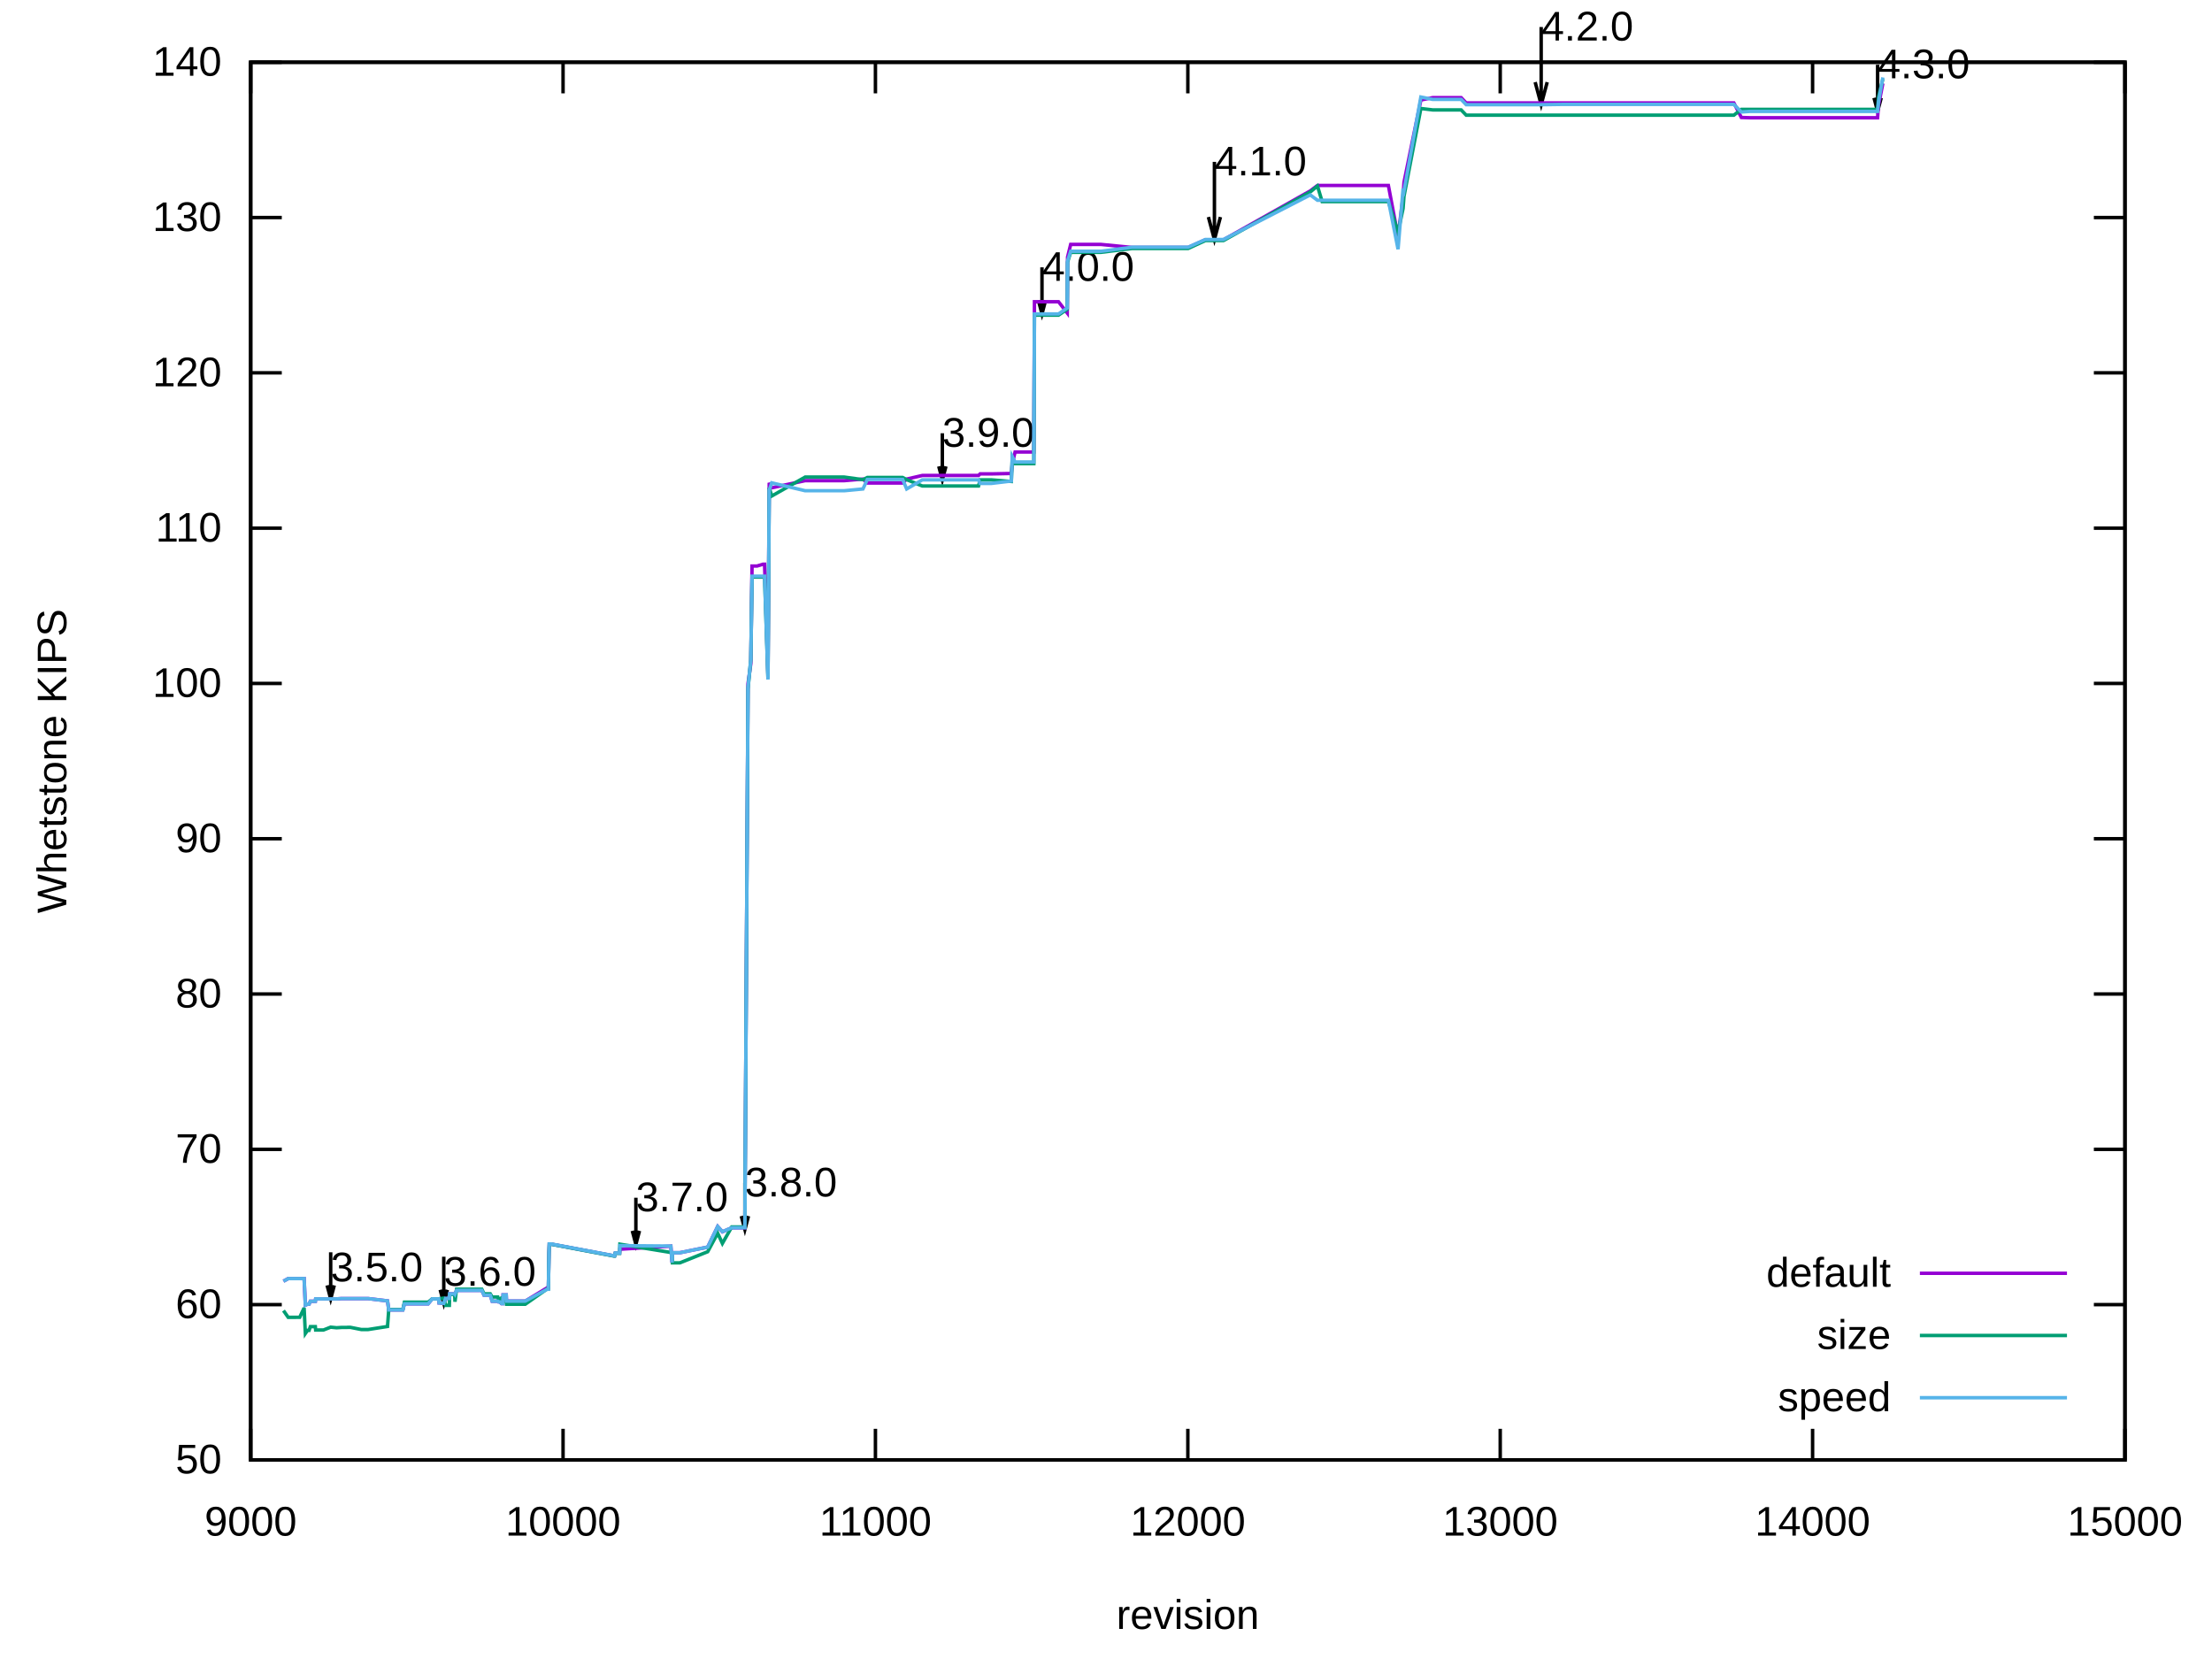
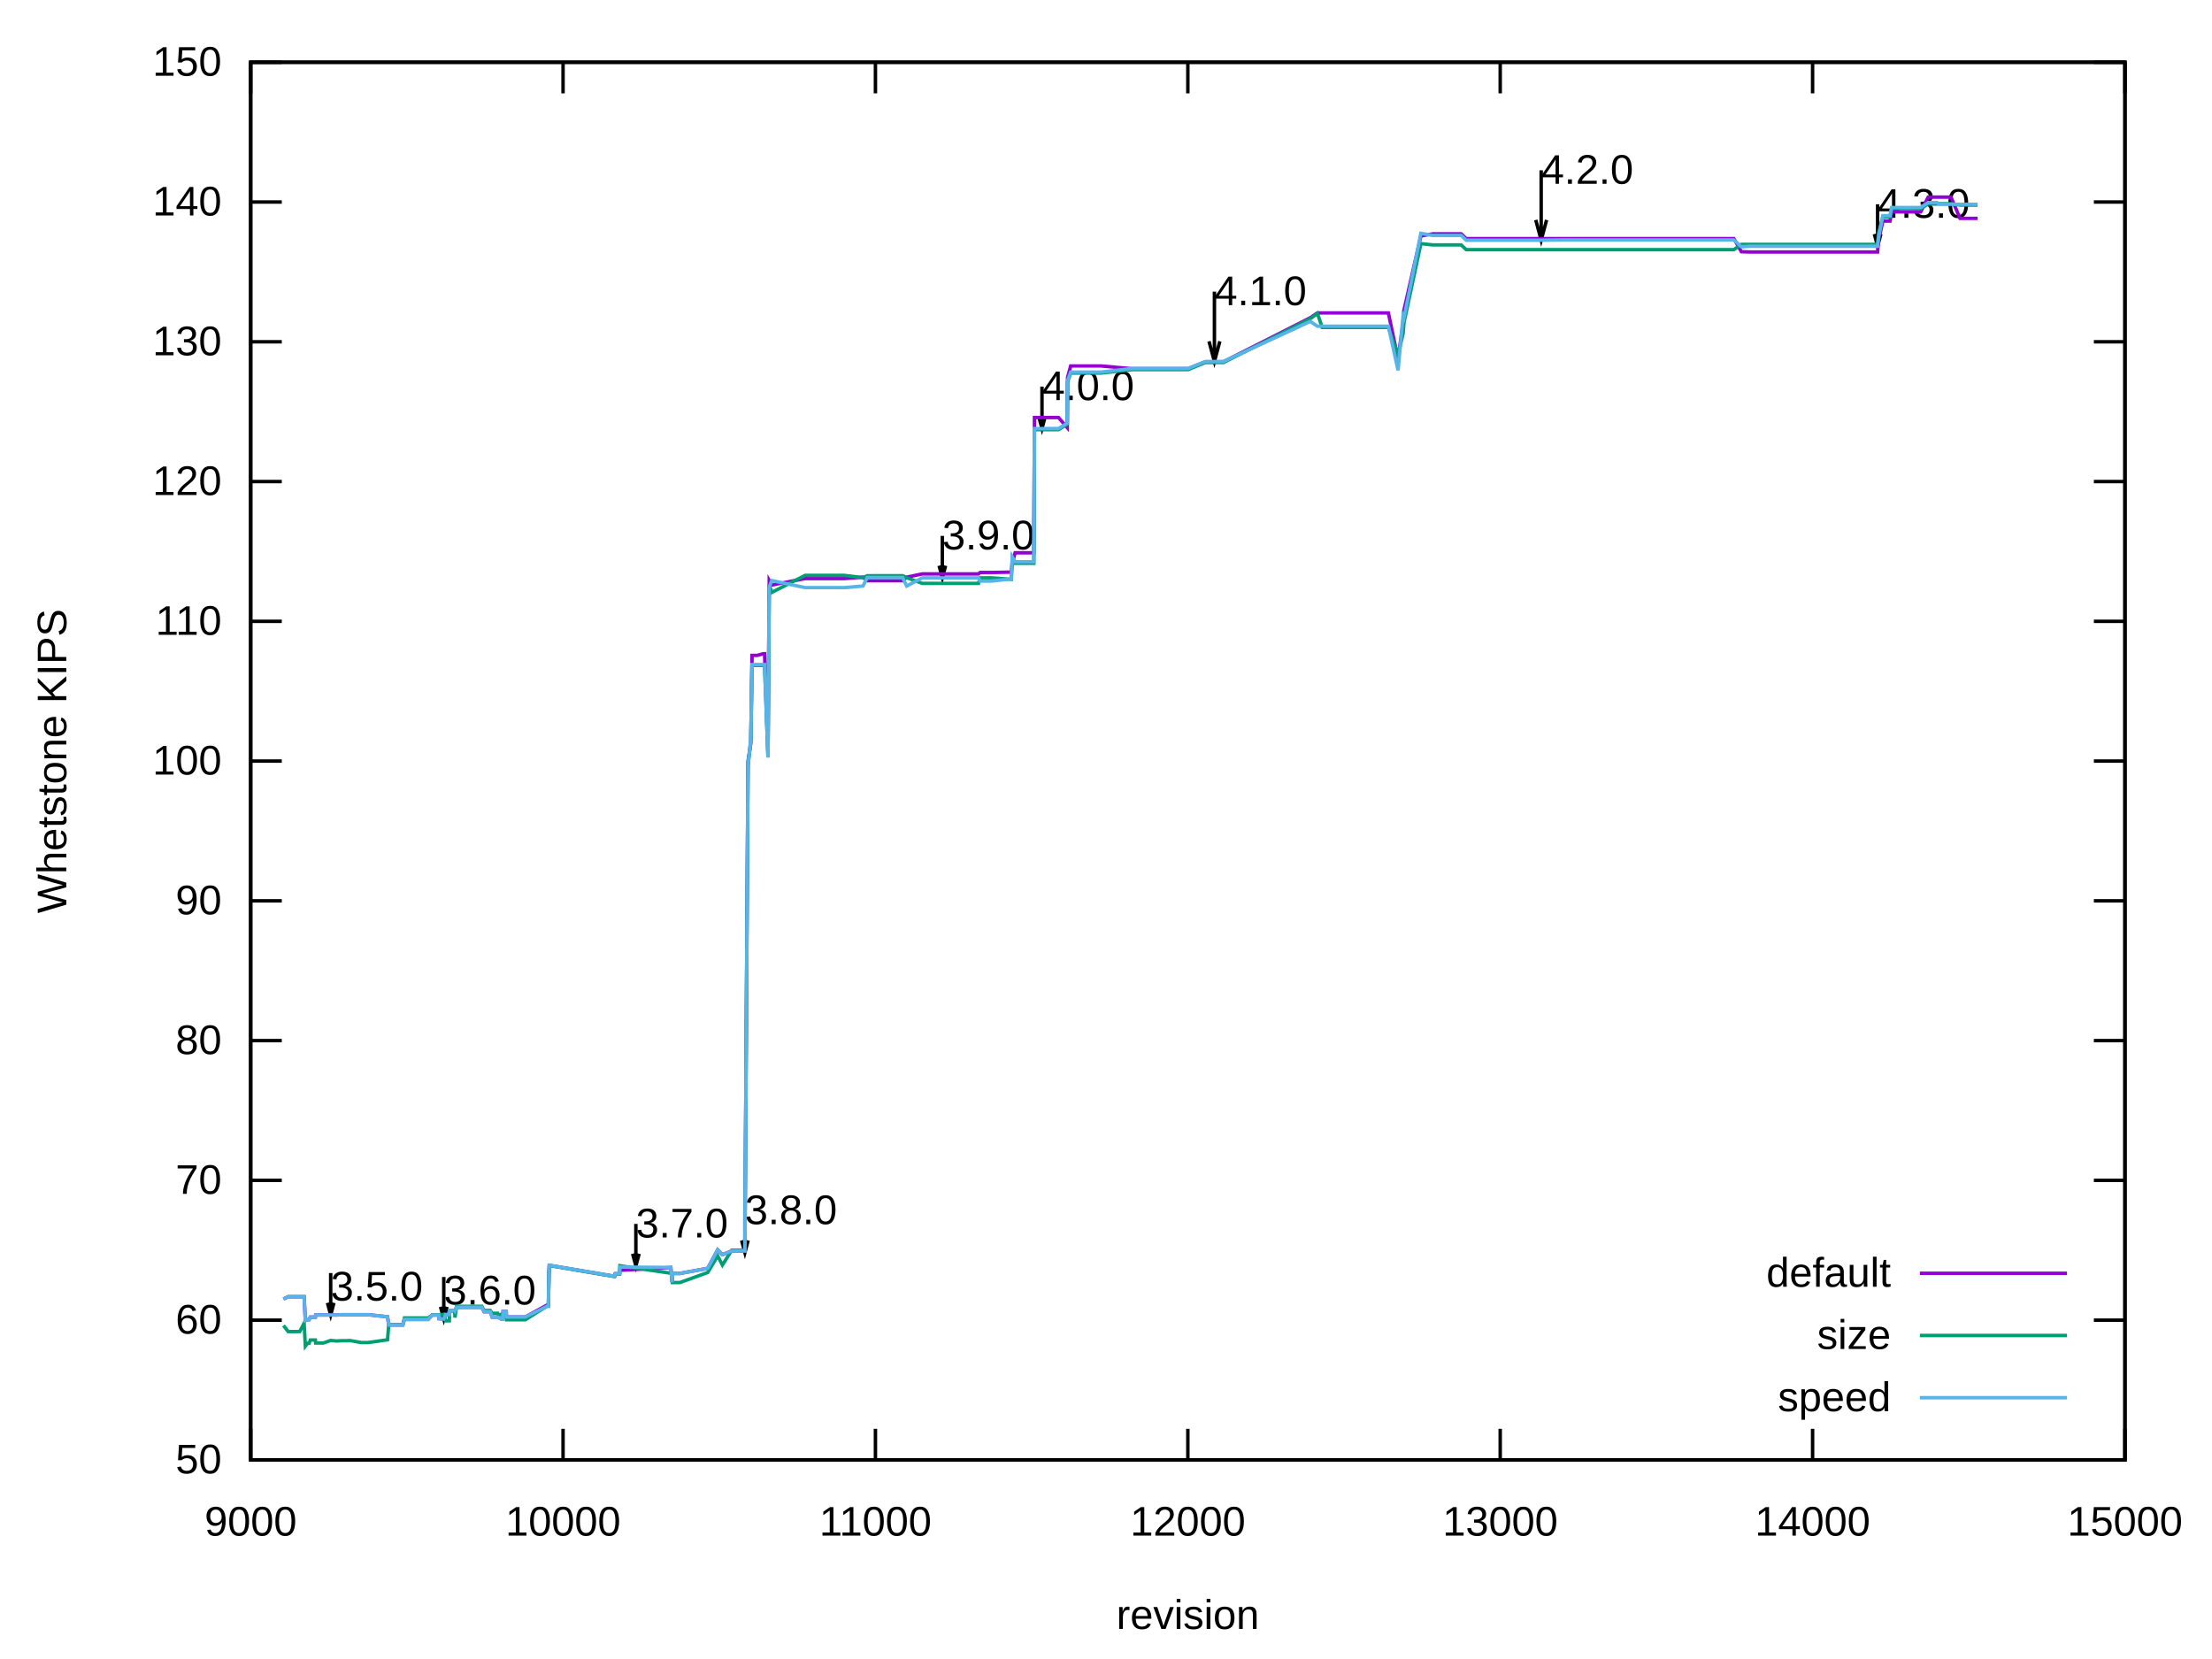
<svg xmlns="http://www.w3.org/2000/svg" xmlns:xlink="http://www.w3.org/1999/xlink" width="640" height="480" viewBox="0 0 640 480">
  <g id="gnuplot_canvas">
    <rect x="0" y="0" width="640" height="480" fill="none" />
    <defs>
      <circle id="gpDot" r="0.5" stroke-width="0.5" stroke="currentColor" />
      <path id="gpPt0" stroke-width="0.222" stroke="currentColor" d="M-1,0 h2 M0,-1 v2" />
      <path id="gpPt1" stroke-width="0.222" stroke="currentColor" d="M-1,-1 L1,1 M1,-1 L-1,1" />
      <path id="gpPt2" stroke-width="0.222" stroke="currentColor" d="M-1,0 L1,0 M0,-1 L0,1 M-1,-1 L1,1 M-1,1 L1,-1" />
      <rect id="gpPt3" stroke-width="0.222" stroke="currentColor" x="-1" y="-1" width="2" height="2" />
      <rect id="gpPt4" stroke-width="0.222" stroke="currentColor" fill="currentColor" x="-1" y="-1" width="2" height="2" />
      <circle id="gpPt5" stroke-width="0.222" stroke="currentColor" cx="0" cy="0" r="1" />
      <use xlink:href="#gpPt5" id="gpPt6" fill="currentColor" stroke="none" />
      <path id="gpPt7" stroke-width="0.222" stroke="currentColor" d="M0,-1.33 L-1.33,0.67 L1.33,0.67 z" />
      <use xlink:href="#gpPt7" id="gpPt8" fill="currentColor" stroke="none" />
      <use xlink:href="#gpPt7" id="gpPt9" stroke="currentColor" transform="rotate(180)" />
      <use xlink:href="#gpPt9" id="gpPt10" fill="currentColor" stroke="none" />
      <use xlink:href="#gpPt3" id="gpPt11" stroke="currentColor" transform="rotate(45)" />
      <use xlink:href="#gpPt11" id="gpPt12" fill="currentColor" stroke="none" />
      <path id="gpPt13" stroke-width="0.222" stroke="currentColor" d="M0,1.330 L1.265,0.411 L0.782,-1.067 L-0.782,-1.076 L-1.265,0.411 z" />
      <use xlink:href="#gpPt13" id="gpPt14" fill="currentColor" stroke="none" />
      <filter id="textbox" filterUnits="objectBoundingBox" x="0" y="0" height="1" width="1">
        <feFlood flood-color="white" flood-opacity="1" result="bgnd" />
        <feComposite in="SourceGraphic" in2="bgnd" operator="atop" />
      </filter>
      <filter id="greybox" filterUnits="objectBoundingBox" x="0" y="0" height="1" width="1">
        <feFlood flood-color="lightgrey" flood-opacity="1" result="grey" />
        <feComposite in="SourceGraphic" in2="grey" operator="atop" />
      </filter>
    </defs>
    <g fill="none" color="white" stroke="currentColor" stroke-width="1.00" stroke-linecap="butt" stroke-linejoin="miter">
</g>
    <g fill="none" color="black" stroke="currentColor" stroke-width="1.00" stroke-linecap="butt" stroke-linejoin="miter">
      <path stroke="black" d="M72.53,422.40 L81.53,422.40 M614.82,422.40 L605.82,422.40  " />
      <g transform="translate(64.14,426.30)" stroke="none" fill="black" font-family="Arial" font-size="12.00" text-anchor="end">
        <text>
          <tspan font-family="Arial"> 50</tspan>
        </text>
      </g>
    </g>
    <g fill="none" color="black" stroke="currentColor" stroke-width="1.00" stroke-linecap="butt" stroke-linejoin="miter">
-       <path stroke="black" d="M72.53,377.47 L81.53,377.47 M614.82,377.47 L605.82,377.47  " />
-       <g transform="translate(64.14,381.37)" stroke="none" fill="black" font-family="Arial" font-size="12.00" text-anchor="end">
+       <path stroke="black" d="M72.53,381.96 L81.53,381.96 M614.82,381.96 L605.82,381.96  " />
+       <g transform="translate(64.14,385.86)" stroke="none" fill="black" font-family="Arial" font-size="12.00" text-anchor="end">
        <text>
          <tspan font-family="Arial"> 60</tspan>
        </text>
      </g>
    </g>
    <g fill="none" color="black" stroke="currentColor" stroke-width="1.00" stroke-linecap="butt" stroke-linejoin="miter">
-       <path stroke="black" d="M72.53,332.54 L81.53,332.54 M614.82,332.54 L605.82,332.54  " />
-       <g transform="translate(64.14,336.44)" stroke="none" fill="black" font-family="Arial" font-size="12.00" text-anchor="end">
+       <path stroke="black" d="M72.53,341.52 L81.53,341.52 M614.82,341.52 L605.82,341.52  " />
+       <g transform="translate(64.14,345.42)" stroke="none" fill="black" font-family="Arial" font-size="12.00" text-anchor="end">
        <text>
          <tspan font-family="Arial"> 70</tspan>
        </text>
      </g>
    </g>
    <g fill="none" color="black" stroke="currentColor" stroke-width="1.00" stroke-linecap="butt" stroke-linejoin="miter">
-       <path stroke="black" d="M72.53,287.60 L81.53,287.60 M614.82,287.60 L605.82,287.60  " />
-       <g transform="translate(64.14,291.50)" stroke="none" fill="black" font-family="Arial" font-size="12.00" text-anchor="end">
+       <path stroke="black" d="M72.53,301.08 L81.53,301.08 M614.82,301.08 L605.82,301.08  " />
+       <g transform="translate(64.14,304.98)" stroke="none" fill="black" font-family="Arial" font-size="12.00" text-anchor="end">
        <text>
          <tspan font-family="Arial"> 80</tspan>
        </text>
      </g>
    </g>
    <g fill="none" color="black" stroke="currentColor" stroke-width="1.00" stroke-linecap="butt" stroke-linejoin="miter">
-       <path stroke="black" d="M72.53,242.67 L81.53,242.67 M614.82,242.67 L605.82,242.67  " />
-       <g transform="translate(64.14,246.57)" stroke="none" fill="black" font-family="Arial" font-size="12.00" text-anchor="end">
+       <path stroke="black" d="M72.53,260.64 L81.53,260.64 M614.82,260.64 L605.82,260.64  " />
+       <g transform="translate(64.14,264.54)" stroke="none" fill="black" font-family="Arial" font-size="12.00" text-anchor="end">
        <text>
          <tspan font-family="Arial"> 90</tspan>
        </text>
      </g>
    </g>
    <g fill="none" color="black" stroke="currentColor" stroke-width="1.00" stroke-linecap="butt" stroke-linejoin="miter">
-       <path stroke="black" d="M72.53,197.74 L81.53,197.74 M614.82,197.74 L605.82,197.74  " />
-       <g transform="translate(64.14,201.64)" stroke="none" fill="black" font-family="Arial" font-size="12.00" text-anchor="end">
+       <path stroke="black" d="M72.53,220.20 L81.53,220.20 M614.82,220.20 L605.82,220.20  " />
+       <g transform="translate(64.14,224.10)" stroke="none" fill="black" font-family="Arial" font-size="12.00" text-anchor="end">
        <text>
          <tspan font-family="Arial"> 100</tspan>
        </text>
      </g>
    </g>
    <g fill="none" color="black" stroke="currentColor" stroke-width="1.00" stroke-linecap="butt" stroke-linejoin="miter">
-       <path stroke="black" d="M72.53,152.81 L81.53,152.81 M614.82,152.81 L605.82,152.81  " />
-       <g transform="translate(64.14,156.71)" stroke="none" fill="black" font-family="Arial" font-size="12.00" text-anchor="end">
+       <path stroke="black" d="M72.53,179.77 L81.53,179.77 M614.82,179.77 L605.82,179.77  " />
+       <g transform="translate(64.14,183.67)" stroke="none" fill="black" font-family="Arial" font-size="12.00" text-anchor="end">
        <text>
          <tspan font-family="Arial"> 110</tspan>
        </text>
      </g>
    </g>
    <g fill="none" color="black" stroke="currentColor" stroke-width="1.00" stroke-linecap="butt" stroke-linejoin="miter">
-       <path stroke="black" d="M72.53,107.87 L81.53,107.87 M614.82,107.87 L605.82,107.87  " />
-       <g transform="translate(64.14,111.77)" stroke="none" fill="black" font-family="Arial" font-size="12.00" text-anchor="end">
+       <path stroke="black" d="M72.53,139.33 L81.53,139.33 M614.82,139.33 L605.82,139.33  " />
+       <g transform="translate(64.14,143.23)" stroke="none" fill="black" font-family="Arial" font-size="12.00" text-anchor="end">
        <text>
          <tspan font-family="Arial"> 120</tspan>
        </text>
      </g>
    </g>
    <g fill="none" color="black" stroke="currentColor" stroke-width="1.00" stroke-linecap="butt" stroke-linejoin="miter">
-       <path stroke="black" d="M72.53,62.94 L81.53,62.94 M614.82,62.94 L605.82,62.94  " />
-       <g transform="translate(64.14,66.84)" stroke="none" fill="black" font-family="Arial" font-size="12.00" text-anchor="end">
+       <path stroke="black" d="M72.53,98.89 L81.53,98.89 M614.82,98.89 L605.82,98.89  " />
+       <g transform="translate(64.14,102.79)" stroke="none" fill="black" font-family="Arial" font-size="12.00" text-anchor="end">
        <text>
          <tspan font-family="Arial"> 130</tspan>
+         </text>
+       </g>
+     </g>
+     <g fill="none" color="black" stroke="currentColor" stroke-width="1.00" stroke-linecap="butt" stroke-linejoin="miter">
+       <path stroke="black" d="M72.53,58.45 L81.53,58.45 M614.82,58.45 L605.82,58.45  " />
+       <g transform="translate(64.14,62.35)" stroke="none" fill="black" font-family="Arial" font-size="12.00" text-anchor="end">
+         <text>
+           <tspan font-family="Arial"> 140</tspan>
        </text>
      </g>
    </g>
    <g fill="none" color="black" stroke="currentColor" stroke-width="1.00" stroke-linecap="butt" stroke-linejoin="miter">
      <path stroke="black" d="M72.53,18.01 L81.53,18.01 M614.82,18.01 L605.82,18.01  " />
      <g transform="translate(64.14,21.91)" stroke="none" fill="black" font-family="Arial" font-size="12.00" text-anchor="end">
        <text>
-           <tspan font-family="Arial"> 140</tspan>
+           <tspan font-family="Arial"> 150</tspan>
        </text>
      </g>
    </g>
    <g fill="none" color="black" stroke="currentColor" stroke-width="1.00" stroke-linecap="butt" stroke-linejoin="miter">
      <path stroke="black" d="M72.53,422.40 L72.53,413.40 M72.53,18.01 L72.53,27.01  " />
      <g transform="translate(72.53,444.30)" stroke="none" fill="black" font-family="Arial" font-size="12.00" text-anchor="middle">
        <text>
          <tspan font-family="Arial"> 9000</tspan>
        </text>
      </g>
    </g>
    <g fill="none" color="black" stroke="currentColor" stroke-width="1.00" stroke-linecap="butt" stroke-linejoin="miter">
      <path stroke="black" d="M162.91,422.40 L162.91,413.40 M162.91,18.01 L162.91,27.01  " />
      <g transform="translate(162.91,444.30)" stroke="none" fill="black" font-family="Arial" font-size="12.00" text-anchor="middle">
        <text>
          <tspan font-family="Arial"> 10000</tspan>
        </text>
      </g>
    </g>
    <g fill="none" color="black" stroke="currentColor" stroke-width="1.00" stroke-linecap="butt" stroke-linejoin="miter">
      <path stroke="black" d="M253.29,422.40 L253.29,413.40 M253.29,18.01 L253.29,27.01  " />
      <g transform="translate(253.29,444.30)" stroke="none" fill="black" font-family="Arial" font-size="12.00" text-anchor="middle">
        <text>
          <tspan font-family="Arial"> 11000</tspan>
        </text>
      </g>
    </g>
    <g fill="none" color="black" stroke="currentColor" stroke-width="1.00" stroke-linecap="butt" stroke-linejoin="miter">
      <path stroke="black" d="M343.68,422.40 L343.68,413.40 M343.68,18.01 L343.68,27.01  " />
      <g transform="translate(343.68,444.30)" stroke="none" fill="black" font-family="Arial" font-size="12.00" text-anchor="middle">
        <text>
          <tspan font-family="Arial"> 12000</tspan>
        </text>
      </g>
    </g>
    <g fill="none" color="black" stroke="currentColor" stroke-width="1.00" stroke-linecap="butt" stroke-linejoin="miter">
      <path stroke="black" d="M434.06,422.40 L434.06,413.40 M434.06,18.01 L434.06,27.01  " />
      <g transform="translate(434.06,444.30)" stroke="none" fill="black" font-family="Arial" font-size="12.00" text-anchor="middle">
        <text>
          <tspan font-family="Arial"> 13000</tspan>
        </text>
      </g>
    </g>
    <g fill="none" color="black" stroke="currentColor" stroke-width="1.00" stroke-linecap="butt" stroke-linejoin="miter">
      <path stroke="black" d="M524.44,422.40 L524.44,413.40 M524.44,18.01 L524.44,27.01  " />
      <g transform="translate(524.44,444.30)" stroke="none" fill="black" font-family="Arial" font-size="12.00" text-anchor="middle">
        <text>
          <tspan font-family="Arial"> 14000</tspan>
        </text>
      </g>
    </g>
    <g fill="none" color="black" stroke="currentColor" stroke-width="1.00" stroke-linecap="butt" stroke-linejoin="miter">
      <path stroke="black" d="M614.82,422.40 L614.82,413.40 M614.82,18.01 L614.82,27.01  " />
      <g transform="translate(614.82,444.30)" stroke="none" fill="black" font-family="Arial" font-size="12.00" text-anchor="middle">
        <text>
          <tspan font-family="Arial"> 15000</tspan>
        </text>
      </g>
    </g>
    <g fill="none" color="black" stroke="currentColor" stroke-width="1.00" stroke-linecap="butt" stroke-linejoin="miter">
</g>
    <g fill="none" color="black" stroke="currentColor" stroke-width="1.00" stroke-linecap="butt" stroke-linejoin="miter">
      <path stroke="black" d="M72.53,18.01 L72.53,422.40 L614.82,422.40 L614.82,18.01 L72.53,18.01 Z  " />
-       <g transform="translate(95.67,370.73)" stroke="none" fill="black" font-family="Arial" font-size="12.00" text-anchor="start">
+       <g transform="translate(95.67,376.29)" stroke="none" fill="black" font-family="Arial" font-size="12.00" text-anchor="start">
        <text>
          <tspan font-family="Arial">3.5.0</tspan>
        </text>
      </g>
-       <g transform="translate(128.39,372.00)" stroke="none" fill="black" font-family="Arial" font-size="12.00" text-anchor="start">
+       <g transform="translate(128.39,377.43)" stroke="none" fill="black" font-family="Arial" font-size="12.00" text-anchor="start">
        <text>
          <tspan font-family="Arial">3.6.0</tspan>
        </text>
      </g>
-       <g transform="translate(183.97,350.45)" stroke="none" fill="black" font-family="Arial" font-size="12.00" text-anchor="start">
+       <g transform="translate(183.97,358.03)" stroke="none" fill="black" font-family="Arial" font-size="12.00" text-anchor="start">
        <text>
          <tspan font-family="Arial">3.7.0</tspan>
        </text>
      </g>
-       <g transform="translate(215.51,346.17)" stroke="none" fill="black" font-family="Arial" font-size="12.00" text-anchor="start">
+       <g transform="translate(215.51,354.18)" stroke="none" fill="black" font-family="Arial" font-size="12.00" text-anchor="start">
        <text>
          <tspan font-family="Arial">3.8.0</tspan>
        </text>
      </g>
-       <g transform="translate(272.64,129.26)" stroke="none" fill="black" font-family="Arial" font-size="12.00" text-anchor="start">
+       <g transform="translate(272.64,158.96)" stroke="none" fill="black" font-family="Arial" font-size="12.00" text-anchor="start">
        <text>
          <tspan font-family="Arial">3.9.0</tspan>
        </text>
      </g>
-       <g transform="translate(301.47,81.25)" stroke="none" fill="black" font-family="Arial" font-size="12.00" text-anchor="start">
+       <g transform="translate(301.47,115.76)" stroke="none" fill="black" font-family="Arial" font-size="12.00" text-anchor="start">
        <text>
          <tspan font-family="Arial">4.0.0</tspan>
        </text>
      </g>
-       <g transform="translate(351.36,50.74)" stroke="none" fill="black" font-family="Arial" font-size="12.00" text-anchor="start">
+       <g transform="translate(351.36,88.29)" stroke="none" fill="black" font-family="Arial" font-size="12.00" text-anchor="start">
        <text>
          <tspan font-family="Arial">4.1.0</tspan>
        </text>
      </g>
-       <g transform="translate(445.90,11.72)" stroke="none" fill="black" font-family="Arial" font-size="12.00" text-anchor="start">
+       <g transform="translate(445.90,53.18)" stroke="none" fill="black" font-family="Arial" font-size="12.00" text-anchor="start">
        <text>
          <tspan font-family="Arial">4.2.0</tspan>
        </text>
      </g>
-       <g transform="translate(543.24,22.65)" stroke="none" fill="black" font-family="Arial" font-size="12.00" text-anchor="start">
+       <g transform="translate(543.24,63.01)" stroke="none" fill="black" font-family="Arial" font-size="12.00" text-anchor="start">
        <text>
          <tspan font-family="Arial">4.3.0</tspan>
        </text>
      </g>
-       <path stroke="black" d="M94.64,371.90 L95.68,375.80 L96.72,371.90 M95.68,362.32 L95.68,375.80 M127.36,373.18 L128.40,377.08 L129.44,373.18   M128.40,363.60 L128.40,377.08 M182.94,356.12 L183.98,360.02 L185.02,356.12 M183.98,346.54 L183.98,360.02 M214.48,351.84   L215.52,355.74 L216.56,351.84 M215.52,342.26 L215.52,355.74 M271.61,134.93 L272.65,138.83 L273.69,134.93 M272.65,125.35   L272.65,138.83 M300.44,86.92 L301.48,90.82 L302.52,86.92 M301.48,77.34 L301.48,90.82 M349.63,62.79 L351.37,69.29   L353.11,62.79 M351.37,46.83 L351.37,69.29 M444.17,23.77 L445.91,30.28 L447.65,23.77 M445.91,7.81 L445.91,30.28   M542.21,28.32 L543.25,32.22 L544.29,28.32 M543.25,18.74 L543.25,32.22  " />
+       <path stroke="black" d="M94.74,376.95 L95.68,380.46 L96.62,376.95 M95.68,368.33 L95.68,380.46 M127.46,378.10 L128.40,381.61 L129.34,378.10   M128.40,369.48 L128.40,381.61 M183.04,362.75 L183.98,366.26 L184.92,362.75 M183.98,354.12 L183.98,366.26 M214.58,358.89   L215.52,362.40 L216.46,358.89 M215.52,350.27 L215.52,362.40 M271.71,163.67 L272.65,167.18 L273.59,163.67 M272.65,155.05   L272.65,167.18 M300.54,120.47 L301.48,123.98 L302.42,120.47 M301.48,111.85 L301.48,123.98 M349.80,98.75 L351.37,104.60   L352.94,98.75 M351.37,84.38 L351.37,104.60 M444.34,63.64 L445.91,69.49 L447.48,63.64 M445.91,49.27 L445.91,69.49   M542.31,67.72 L543.25,71.23 L544.19,67.72 M543.25,59.10 L543.25,71.23  " />
    </g>
    <g fill="none" color="black" stroke="currentColor" stroke-width="1.00" stroke-linecap="butt" stroke-linejoin="miter">
      <g transform="translate(19.18,220.21) rotate(270)" stroke="none" fill="black" font-family="Arial" font-size="12.00" text-anchor="middle">
        <text>
          <tspan font-family="Arial">Whetstone KIPS</tspan>
        </text>
      </g>
    </g>
    <g fill="none" color="black" stroke="currentColor" stroke-width="1.00" stroke-linecap="butt" stroke-linejoin="miter">
      <g transform="translate(343.67,471.30)" stroke="none" fill="black" font-family="Arial" font-size="12.00" text-anchor="middle">
        <text>
          <tspan font-family="Arial">revision</tspan>
        </text>
      </g>
    </g>
    <g fill="none" color="black" stroke="currentColor" stroke-width="1.00" stroke-linecap="butt" stroke-linejoin="miter">
</g>
    <g id="gnuplot_plot_1">
      <g fill="none" color="black" stroke="currentColor" stroke-width="1.00" stroke-linecap="butt" stroke-linejoin="miter">
        <g transform="translate(547.09,372.30)" stroke="none" fill="black" font-family="Arial" font-size="12.00" text-anchor="end">
          <text>
            <tspan font-family="Arial">default</tspan>
          </text>
        </g>
      </g>
      <g fill="none" color="black" stroke="currentColor" stroke-width="1.00" stroke-linecap="butt" stroke-linejoin="miter">
-         <path stroke="rgb(148,   0, 211)" d="M555.48,368.40 L598.04,368.40 M82.02,370.69 L83.38,369.93 L83.74,369.93 L84.01,369.93 L85.00,369.93 L86.72,369.93   L87.99,369.93 L88.35,377.62 L88.98,377.32 L89.43,377.32 L89.79,376.50 L89.97,376.50 L91.24,376.50 L91.33,375.81   L92.23,375.81 L93.59,375.81 L95.67,375.81 L97.38,375.81 L98.83,375.72 L100.28,375.72 L100.64,375.72 L101.36,375.72   L104.53,375.72 L106.51,375.72 L112.12,376.39 L112.48,379.00 L112.75,379.00 L113.38,379.00 L114.20,379.00 L115.73,379.00   L116.55,379.00 L117.00,377.23 L117.09,377.23 L117.54,377.23 L119.62,377.23 L121.34,377.23 L122.24,377.23 L123.87,377.23   L125.04,375.81 L125.76,375.81 L126.40,375.81 L126.85,375.81 L126.94,375.81 L127.03,376.97 L127.12,376.97 L128.39,377.10   L128.93,375.67 L129.65,375.67 L129.92,375.67 L130.01,375.67 L130.10,374.35 L130.19,374.35 L130.37,374.35 L130.83,374.35   L130.92,374.35 L131.19,374.35 L131.37,374.35 L131.55,374.35 L131.64,374.48 L132.09,373.34 L132.36,373.34 L132.54,373.34   L132.63,373.34 L132.72,373.34 L133.90,373.34 L136.43,373.34 L138.51,373.34 L139.41,373.34 L140.05,374.73 L140.41,374.73   L141.31,374.73 L141.58,374.73 L141.67,374.73 L141.76,374.73 L141.85,374.73 L142.40,376.48 L143.39,376.48 L143.93,376.48   L144.02,376.48 L144.20,376.66 L144.56,376.66 L145.11,377.17 L145.47,377.17 L145.56,374.66 L146.19,374.66 L146.46,374.66   L146.55,376.45 L146.64,376.45 L147.55,376.45 L147.73,376.45 L148.09,376.45 L151.98,376.45 L158.30,372.60 L158.66,372.60   L158.84,362.38 L158.93,359.94 L159.39,359.94 L177.64,363.35 L177.82,363.35 L178.01,362.55 L178.64,362.55 L179.27,362.55   L179.36,361.44 L194.09,360.54 L194.45,365.32 L194.55,362.45 L195.99,362.45 L196.08,362.45 L196.71,362.45 L204.76,360.82   L207.65,354.86 L209.01,356.39 L211.72,355.24 L213.34,355.24 L215.51,355.24 L216.42,197.78 L217.23,192.05 L217.59,163.77   L219.04,163.77 L220.76,163.24 L221.21,163.24 L222.20,195.30 L222.56,139.70 L223.29,141.13 L232.96,139.07 L233.59,139.07   L233.95,139.07 L234.04,139.07 L234.13,139.07 L234.31,139.07 L235.22,139.07 L244.26,139.07 L249.68,138.61 L250.94,139.75   L261.16,139.75 L262.33,138.61 L266.85,137.57 L272.64,137.57 L276.79,137.57 L283.12,137.57 L283.57,137.11 L286.82,137.11   L292.61,136.99 L292.88,134.25 L293.69,130.78 L299.12,130.78 L299.30,87.30 L301.47,87.30 L306.26,87.30 L308.79,90.56   L308.88,74.39 L309.78,70.72 L310.23,70.72 L310.32,70.72 L310.87,70.72 L310.96,70.72 L318.55,70.72 L327.59,71.60   L343.77,71.60 L348.74,69.38 L351.36,69.38 L352.53,69.38 L352.71,69.38 L352.89,69.38 L353.26,69.38 L353.53,69.38   L353.98,69.38 L379.10,55.23 L381.18,53.66 L382.54,53.66 L384.35,53.66 L385.61,53.66 L387.78,53.66 L388.41,53.66   L389.59,53.66 L401.70,53.66 L404.50,68.49 L405.95,56.78 L406.22,52.72 L411.10,28.93 L414.53,28.25 L415.53,28.25   L418.42,28.25 L421.58,28.25 L422.76,28.25 L424.21,29.78 L425.02,29.78 L431.25,29.78 L445.90,29.78 L452.13,29.78   L461.17,29.78 L478.80,29.78 L496.33,29.78 L497.23,29.78 L498.14,29.78 L501.66,29.78 L503.83,33.99 L506.36,34.07   L515.40,34.07 L524.44,34.07 L541.07,34.07 L543.24,34.07 L543.51,30.46 L544.77,24.13  " />
+         <path stroke="rgb(148,   0, 211)" d="M555.48,368.40 L598.04,368.40 M82.02,375.86 L83.38,375.18 L83.74,375.18 L84.01,375.18 L85.00,375.18 L86.72,375.18   L87.99,375.18 L88.35,382.10 L88.98,381.82 L89.43,381.82 L89.79,381.09 L89.97,381.09 L91.24,381.09 L91.33,380.47   L92.23,380.47 L93.59,380.47 L95.67,380.47 L97.38,380.47 L98.83,380.38 L100.28,380.38 L100.64,380.38 L101.36,380.38   L104.53,380.38 L106.51,380.38 L112.12,380.99 L112.48,383.34 L112.75,383.34 L113.38,383.34 L114.20,383.34 L115.73,383.34   L116.55,383.34 L117.00,381.75 L117.09,381.75 L117.54,381.75 L119.62,381.75 L121.34,381.75 L122.24,381.75 L123.87,381.75   L125.04,380.47 L125.76,380.47 L126.40,380.47 L126.85,380.47 L126.94,380.47 L127.03,381.52 L127.12,381.52 L128.39,381.63   L128.93,380.34 L129.65,380.34 L129.92,380.34 L130.01,380.34 L130.10,379.15 L130.19,379.15 L130.37,379.15 L130.83,379.15   L130.92,379.15 L131.19,379.15 L131.37,379.15 L131.55,379.15 L131.64,379.28 L132.09,378.24 L132.36,378.24 L132.54,378.24   L132.63,378.24 L132.72,378.24 L133.90,378.24 L136.43,378.24 L138.51,378.24 L139.41,378.24 L140.05,379.50 L140.41,379.50   L141.31,379.50 L141.58,379.50 L141.67,379.50 L141.76,379.50 L141.85,379.50 L142.40,381.08 L143.39,381.08 L143.93,381.08   L144.02,381.08 L144.20,381.24 L144.56,381.24 L145.11,381.69 L145.47,381.69 L145.56,379.44 L146.19,379.44 L146.46,379.44   L146.55,381.05 L146.64,381.05 L147.55,381.05 L147.73,381.05 L148.09,381.05 L151.98,381.05 L158.30,377.58 L158.66,377.58   L158.84,368.38 L158.93,366.19 L159.39,366.19 L177.64,369.25 L177.82,369.25 L178.01,368.54 L178.64,368.54 L179.27,368.54   L179.36,367.53 L194.09,366.73 L194.45,371.03 L194.55,368.44 L195.99,368.44 L196.08,368.44 L196.71,368.44 L204.76,366.97   L207.65,361.61 L209.01,362.99 L211.72,361.96 L213.34,361.96 L215.51,361.96 L216.42,220.25 L217.23,215.09 L217.59,189.63   L219.04,189.63 L220.76,189.16 L221.21,189.16 L222.20,218.01 L222.56,167.97 L223.29,169.26 L232.96,167.40 L233.59,167.40   L233.95,167.40 L234.04,167.40 L234.13,167.40 L234.31,167.40 L235.22,167.40 L244.26,167.40 L249.68,166.99 L250.94,168.02   L261.16,168.02 L262.33,166.99 L266.85,166.05 L272.64,166.05 L276.79,166.05 L283.12,166.05 L283.57,165.64 L286.82,165.64   L292.61,165.53 L292.88,163.07 L293.69,159.94 L299.12,159.94 L299.30,120.81 L301.47,120.81 L306.26,120.81 L308.79,123.74   L308.88,109.19 L309.78,105.88 L310.23,105.88 L310.32,105.88 L310.87,105.88 L310.96,105.88 L318.55,105.88 L327.59,106.68   L343.77,106.68 L348.74,104.68 L351.36,104.68 L352.53,104.68 L352.71,104.68 L352.89,104.68 L353.26,104.68 L353.53,104.68   L353.98,104.68 L379.10,91.94 L381.18,90.54 L382.54,90.54 L384.35,90.54 L385.61,90.54 L387.78,90.54 L388.41,90.54   L389.59,90.54 L401.70,90.54 L404.50,103.88 L405.95,93.34 L406.22,89.69 L411.10,68.28 L414.53,67.66 L415.53,67.66   L418.42,67.66 L421.58,67.66 L422.76,67.66 L424.21,69.04 L425.02,69.04 L431.25,69.04 L445.90,69.04 L452.13,69.04   L461.17,69.04 L478.80,69.04 L496.33,69.04 L497.23,69.04 L498.14,69.04 L501.66,69.04 L503.83,72.83 L506.36,72.91   L515.40,72.91 L524.44,72.91 L541.07,72.91 L543.24,72.91 L543.51,69.65 L544.77,63.96 L545.68,63.96 L545.95,63.96   L546.67,63.96 L546.85,63.96 L547.30,61.30 L551.55,61.30 L555.71,61.30 L557.88,57.03 L560.41,57.03 L561.04,57.03   L564.48,57.03 L567.10,63.18 L570.53,63.18 L572.16,63.18  " />
      </g>
    </g>
    <g id="gnuplot_plot_2">
      <g fill="none" color="black" stroke="currentColor" stroke-width="1.00" stroke-linecap="butt" stroke-linejoin="miter">
        <g transform="translate(547.09,390.30)" stroke="none" fill="black" font-family="Arial" font-size="12.00" text-anchor="end">
          <text>
            <tspan font-family="Arial">size</tspan>
          </text>
        </g>
      </g>
      <g fill="none" color="black" stroke="currentColor" stroke-width="1.00" stroke-linecap="butt" stroke-linejoin="miter">
-         <path stroke="rgb(  0, 158, 115)" d="M555.48,386.40 L598.04,386.40 M82.02,379.19 L83.38,381.14 L83.74,381.14 L84.01,381.14 L85.00,381.14 L86.72,381.13   L87.99,378.42 L88.35,385.82 L88.98,384.91 L89.43,384.91 L89.79,383.84 L89.97,383.84 L91.24,383.84 L91.33,384.81   L92.23,384.81 L93.59,384.81 L95.67,383.99 L97.38,384.16 L98.83,384.07 L100.28,384.07 L100.64,384.04 L101.36,384.04   L104.53,384.67 L106.51,384.67 L112.12,383.79 L112.48,378.91 L112.75,378.91 L113.38,378.91 L114.20,378.91 L115.73,378.91   L116.55,378.91 L117.00,376.76 L117.09,376.76 L117.54,376.76 L119.62,376.76 L121.34,376.76 L122.24,376.76 L123.87,376.76   L125.04,375.80 L125.76,375.80 L126.40,375.80 L126.85,375.80 L126.94,375.80 L127.03,375.76 L127.12,375.75 L128.39,375.59   L128.93,377.68 L129.65,377.68 L129.92,377.68 L130.01,377.68 L130.10,374.53 L130.19,374.53 L130.37,374.53 L130.83,374.53   L130.92,374.53 L131.19,374.53 L131.37,374.53 L131.55,374.53 L131.64,376.63 L132.09,373.02 L132.36,373.02 L132.54,373.02   L132.63,373.02 L132.72,373.02 L133.90,373.02 L136.43,373.02 L138.51,373.02 L139.41,373.02 L140.05,374.35 L140.41,374.35   L141.31,374.35 L141.58,374.35 L141.67,374.35 L141.76,374.35 L141.85,374.35 L142.40,375.26 L143.39,375.26 L143.93,375.26   L144.02,375.26 L144.20,375.88 L144.56,375.88 L145.11,375.50 L145.47,375.50 L145.56,376.47 L146.19,376.47 L146.46,376.47   L146.55,377.35 L146.64,377.35 L147.55,377.35 L147.73,377.35 L148.09,377.35 L151.98,377.35 L158.30,372.93 L158.66,372.93   L158.84,362.45 L158.93,359.98 L159.39,359.98 L177.64,363.42 L177.82,363.42 L178.01,362.63 L178.64,362.63 L179.27,362.63   L179.36,359.98 L194.09,362.38 L194.45,362.52 L194.55,365.38 L195.99,365.38 L196.08,365.38 L196.71,365.38 L204.76,362.16   L207.65,356.80 L209.01,359.76 L211.72,354.99 L213.34,354.99 L215.51,354.99 L216.42,199.31 L217.23,190.90 L217.59,166.96   L219.04,166.96 L220.76,166.96 L221.21,166.96 L222.20,196.16 L222.56,141.13 L223.29,143.51 L232.96,138.03 L233.59,138.03   L233.95,138.03 L234.04,138.03 L234.13,138.03 L234.31,138.03 L235.22,138.03 L244.26,138.03 L249.68,138.78 L250.94,138.15   L261.16,138.15 L262.33,138.78 L266.85,140.61 L272.64,140.61 L276.79,140.61 L283.12,140.61 L283.57,138.84 L286.82,138.84   L292.61,139.30 L292.88,132.61 L293.69,134.14 L299.12,134.14 L299.30,91.18 L301.47,91.18 L306.26,91.18 L308.79,89.45   L308.88,75.84 L309.78,73.00 L310.23,73.00 L310.32,73.00 L310.87,73.00 L310.96,73.00 L318.55,73.00 L327.59,71.89   L343.77,71.89 L348.74,69.60 L351.36,69.60 L352.53,69.60 L352.71,69.60 L352.89,69.60 L353.26,69.60 L353.53,69.60   L353.98,69.60 L379.10,55.54 L381.18,53.82 L382.54,58.33 L384.35,58.33 L385.61,58.33 L387.78,58.33 L388.41,58.33   L389.59,58.33 L401.70,58.33 L404.50,67.22 L405.95,60.33 L406.22,56.78 L411.10,31.39 L414.53,31.80 L415.53,31.80   L418.42,31.80 L421.58,31.80 L422.76,31.80 L424.21,33.32 L425.02,33.32 L431.25,33.32 L445.90,33.32 L452.13,33.32   L461.17,33.32 L478.80,33.32 L496.33,33.32 L497.23,33.32 L498.14,33.32 L501.66,33.32 L503.83,31.64 L506.36,31.64   L515.40,31.64 L524.44,31.64 L541.07,31.64 L543.24,31.64 L543.51,28.07 L544.77,22.83  " />
+         <path stroke="rgb(  0, 158, 115)" d="M555.48,386.40 L598.04,386.40 M82.02,383.51 L83.38,385.27 L83.74,385.27 L84.01,385.27 L85.00,385.27 L86.72,385.26   L87.99,382.82 L88.35,389.47 L88.98,388.66 L89.43,388.66 L89.79,387.70 L89.97,387.70 L91.24,387.70 L91.33,388.57   L92.23,388.57 L93.59,388.57 L95.67,387.83 L97.38,387.99 L98.83,387.91 L100.28,387.91 L100.64,387.88 L101.36,387.88   L104.53,388.44 L106.51,388.44 L112.12,387.65 L112.48,383.26 L112.75,383.26 L113.38,383.26 L114.20,383.26 L115.73,383.26   L116.55,383.26 L117.00,381.33 L117.09,381.33 L117.54,381.33 L119.62,381.33 L121.34,381.33 L122.24,381.33 L123.87,381.33   L125.04,380.46 L125.76,380.46 L126.40,380.46 L126.85,380.46 L126.94,380.46 L127.03,380.43 L127.12,380.42 L128.39,380.27   L128.93,382.16 L129.65,382.16 L129.92,382.16 L130.01,382.16 L130.10,379.32 L130.19,379.32 L130.37,379.32 L130.83,379.32   L130.92,379.32 L131.19,379.32 L131.37,379.32 L131.55,379.32 L131.64,381.21 L132.09,377.96 L132.36,377.96 L132.54,377.96   L132.63,377.96 L132.72,377.96 L133.90,377.96 L136.43,377.96 L138.51,377.96 L139.41,377.96 L140.05,379.15 L140.41,379.15   L141.31,379.15 L141.58,379.15 L141.67,379.15 L141.76,379.15 L141.85,379.15 L142.40,379.97 L143.39,379.97 L143.93,379.97   L144.02,379.97 L144.20,380.53 L144.56,380.53 L145.11,380.19 L145.47,380.19 L145.56,381.06 L146.19,381.06 L146.46,381.06   L146.55,381.85 L146.64,381.85 L147.55,381.85 L147.73,381.85 L148.09,381.85 L151.98,381.85 L158.30,377.88 L158.66,377.88   L158.84,368.44 L158.93,366.22 L159.39,366.22 L177.64,369.32 L177.82,369.32 L178.01,368.60 L178.64,368.60 L179.27,368.60   L179.36,366.22 L194.09,368.38 L194.45,368.51 L194.55,371.08 L195.99,371.08 L196.08,371.08 L196.71,371.08 L204.76,368.18   L207.65,363.36 L209.01,366.02 L211.72,361.73 L213.34,361.73 L215.51,361.73 L216.42,221.62 L217.23,214.05 L217.59,192.51   L219.04,192.51 L220.76,192.51 L221.21,192.51 L222.20,218.79 L222.56,169.26 L223.29,171.40 L232.96,166.47 L233.59,166.47   L233.95,166.47 L234.04,166.47 L234.13,166.47 L234.31,166.47 L235.22,166.47 L244.26,166.47 L249.68,167.14 L250.94,166.57   L261.16,166.57 L262.33,167.14 L266.85,168.79 L272.64,168.79 L276.79,168.79 L283.12,168.79 L283.57,167.19 L286.82,167.19   L292.61,167.61 L292.88,161.59 L293.69,162.96 L299.12,162.96 L299.30,124.30 L301.47,124.30 L306.26,124.30 L308.79,122.75   L308.88,110.50 L309.78,107.94 L310.23,107.94 L310.32,107.94 L310.87,107.94 L310.96,107.94 L318.55,107.94 L327.59,106.94   L343.77,106.94 L348.74,104.88 L351.36,104.88 L352.53,104.88 L352.71,104.88 L352.89,104.88 L353.26,104.88 L353.53,104.88   L353.98,104.88 L379.10,92.22 L381.18,90.68 L382.54,94.73 L384.35,94.73 L385.61,94.73 L387.78,94.73 L388.41,94.73   L389.59,94.73 L401.70,94.73 L404.50,102.74 L405.95,96.53 L406.22,93.34 L411.10,70.49 L414.53,70.86 L415.53,70.86   L418.42,70.86 L421.58,70.86 L422.76,70.86 L424.21,72.23 L425.02,72.23 L431.25,72.23 L445.90,72.23 L452.13,72.23   L461.17,72.23 L478.80,72.23 L496.33,72.23 L497.23,72.23 L498.14,72.23 L501.66,72.23 L503.83,70.71 L506.36,70.71   L515.40,70.71 L524.44,70.71 L541.07,70.71 L543.24,70.71 L543.51,67.51 L544.77,62.79 L545.68,62.79 L545.95,62.79   L546.67,62.79 L546.85,62.79 L547.30,60.36 L551.55,60.36 L555.71,60.36 L557.88,59.02 L560.41,59.02 L561.04,58.94   L564.48,58.94 L567.10,59.33 L570.53,59.33 L572.16,59.33  " />
      </g>
    </g>
    <g id="gnuplot_plot_3">
      <g fill="none" color="black" stroke="currentColor" stroke-width="1.00" stroke-linecap="butt" stroke-linejoin="miter">
        <g transform="translate(547.09,408.30)" stroke="none" fill="black" font-family="Arial" font-size="12.00" text-anchor="end">
          <text>
            <tspan font-family="Arial">speed</tspan>
          </text>
        </g>
      </g>
      <g fill="none" color="black" stroke="currentColor" stroke-width="1.00" stroke-linecap="butt" stroke-linejoin="miter">
-         <path stroke="rgb( 86, 180, 233)" d="M555.48,404.40 L598.04,404.40 M82.02,370.69 L83.38,369.93 L83.74,369.93 L84.01,369.93 L85.00,369.93 L86.72,369.93   L87.99,369.93 L88.35,377.62 L88.98,377.32 L89.43,377.32 L89.79,376.50 L89.97,376.50 L91.24,376.50 L91.33,375.81   L92.23,375.81 L93.59,375.81 L95.67,375.81 L97.38,375.81 L98.83,375.72 L100.28,375.72 L100.64,375.72 L101.36,375.72   L104.53,375.72 L106.51,375.72 L112.12,376.39 L112.48,379.00 L112.75,379.00 L113.38,379.00 L114.20,379.00 L115.73,379.00   L116.55,379.00 L117.00,377.23 L117.09,377.23 L117.54,377.23 L119.62,377.23 L121.34,377.23 L122.24,377.23 L123.87,377.23   L125.04,375.81 L125.76,375.81 L126.40,375.81 L126.85,375.81 L126.94,375.81 L127.03,376.97 L127.12,376.97 L128.39,377.10   L128.93,375.67 L129.65,375.67 L129.92,375.67 L130.01,375.67 L130.10,374.35 L130.19,374.35 L130.37,374.35 L130.83,374.35   L130.92,374.35 L131.19,374.35 L131.37,374.35 L131.55,374.35 L131.64,374.48 L132.09,373.34 L132.36,373.34 L132.54,373.34   L132.63,373.34 L132.72,373.34 L133.90,373.34 L136.43,373.34 L138.51,373.34 L139.41,373.34 L140.05,374.73 L140.41,374.73   L141.31,374.73 L141.58,374.73 L141.67,374.73 L141.76,374.73 L141.85,374.73 L142.40,376.48 L143.39,376.48 L143.93,376.48   L144.02,376.48 L144.20,376.66 L144.56,376.66 L145.11,377.17 L145.47,377.17 L145.56,374.66 L146.19,374.66 L146.46,374.66   L146.55,376.45 L146.64,376.45 L147.55,376.45 L147.73,376.45 L148.09,376.45 L151.98,376.45 L158.30,373.02 L158.66,373.02   L158.84,362.36 L158.93,359.90 L159.39,359.90 L177.64,363.33 L177.82,363.33 L178.01,362.54 L178.64,362.54 L179.27,362.54   L179.36,360.40 L194.09,360.52 L194.45,365.30 L194.55,362.45 L195.99,362.45 L196.08,362.45 L196.71,362.45 L204.76,360.82   L207.65,354.86 L209.01,356.37 L211.72,355.22 L213.34,355.22 L215.51,355.22 L216.42,199.13 L217.23,190.71 L217.59,166.71   L219.04,166.71 L220.76,166.71 L221.21,166.71 L222.20,196.62 L222.56,141.81 L223.29,139.70 L232.96,141.98 L233.59,141.98   L233.95,141.98 L234.04,141.98 L234.13,141.98 L234.31,141.98 L235.22,141.98 L244.26,141.98 L249.68,141.47 L250.94,138.72   L261.16,138.72 L262.33,141.47 L266.85,138.84 L272.64,138.84 L276.79,138.84 L283.12,138.84 L283.57,139.87 L286.82,139.87   L292.61,139.18 L292.88,132.08 L293.69,133.67 L299.12,133.67 L299.30,90.83 L301.47,90.83 L306.26,90.83 L308.79,89.11   L308.88,75.48 L309.78,72.70 L310.23,72.70 L310.32,72.70 L310.87,72.70 L310.96,72.70 L318.55,72.70 L327.59,71.52   L343.77,71.52 L348.74,69.30 L351.36,69.30 L352.53,69.30 L352.71,69.30 L352.89,69.30 L353.26,69.30 L353.53,69.30   L353.98,69.30 L379.10,56.40 L381.18,57.94 L382.54,57.94 L384.35,57.94 L385.61,57.94 L387.78,57.94 L388.41,57.94   L389.59,57.94 L401.70,57.94 L404.50,72.11 L405.95,54.60 L406.22,55.23 L411.10,28.07 L414.53,28.76 L415.53,28.76   L418.42,28.76 L421.58,28.76 L422.76,28.76 L424.21,30.29 L425.02,30.29 L431.25,30.29 L445.90,30.29 L452.13,30.20   L461.17,30.20 L478.80,30.20 L496.33,30.20 L497.23,30.20 L498.14,30.20 L501.66,30.20 L503.83,32.40 L506.36,32.23   L515.40,32.23 L524.44,32.23 L541.07,32.23 L543.24,32.23 L543.51,29.44 L544.77,22.40  " />
+         <path stroke="rgb( 86, 180, 233)" d="M555.48,404.40 L598.04,404.40 M82.02,375.86 L83.38,375.18 L83.74,375.18 L84.01,375.18 L85.00,375.18 L86.72,375.18   L87.99,375.18 L88.35,382.10 L88.98,381.82 L89.43,381.82 L89.79,381.09 L89.97,381.09 L91.24,381.09 L91.33,380.47   L92.23,380.47 L93.59,380.47 L95.67,380.47 L97.38,380.47 L98.83,380.38 L100.28,380.38 L100.64,380.38 L101.36,380.38   L104.53,380.38 L106.51,380.38 L112.12,380.99 L112.48,383.34 L112.75,383.34 L113.38,383.34 L114.20,383.34 L115.73,383.34   L116.55,383.34 L117.00,381.75 L117.09,381.75 L117.54,381.75 L119.62,381.75 L121.34,381.75 L122.24,381.75 L123.87,381.75   L125.04,380.47 L125.76,380.47 L126.40,380.47 L126.85,380.47 L126.94,380.47 L127.03,381.52 L127.12,381.52 L128.39,381.63   L128.93,380.34 L129.65,380.34 L129.92,380.34 L130.01,380.34 L130.10,379.15 L130.19,379.15 L130.37,379.15 L130.83,379.15   L130.92,379.15 L131.19,379.15 L131.37,379.15 L131.55,379.15 L131.64,379.28 L132.09,378.24 L132.36,378.24 L132.54,378.24   L132.63,378.24 L132.72,378.24 L133.90,378.24 L136.43,378.24 L138.51,378.24 L139.41,378.24 L140.05,379.50 L140.41,379.50   L141.31,379.50 L141.58,379.50 L141.67,379.50 L141.76,379.50 L141.85,379.50 L142.40,381.08 L143.39,381.08 L143.93,381.08   L144.02,381.08 L144.20,381.24 L144.56,381.24 L145.11,381.69 L145.47,381.69 L145.56,379.44 L146.19,379.44 L146.46,379.44   L146.55,381.05 L146.64,381.05 L147.55,381.05 L147.73,381.05 L148.09,381.05 L151.98,381.05 L158.30,377.96 L158.66,377.96   L158.84,368.36 L158.93,366.15 L159.39,366.15 L177.64,369.23 L177.82,369.23 L178.01,368.52 L178.64,368.52 L179.27,368.52   L179.36,366.60 L194.09,366.71 L194.45,371.01 L194.55,368.44 L195.99,368.44 L196.08,368.44 L196.71,368.44 L204.76,366.97   L207.65,361.61 L209.01,362.97 L211.72,361.94 L213.34,361.94 L215.51,361.94 L216.42,221.46 L217.23,213.88 L217.59,192.28   L219.04,192.28 L220.76,192.28 L221.21,192.28 L222.20,219.19 L222.56,169.87 L223.29,167.97 L232.96,170.02 L233.59,170.02   L233.95,170.02 L234.04,170.02 L234.13,170.02 L234.31,170.02 L235.22,170.02 L244.26,170.02 L249.68,169.56 L250.94,167.09   L261.16,167.09 L262.33,169.56 L266.85,167.19 L272.64,167.19 L276.79,167.19 L283.12,167.19 L283.57,168.12 L286.82,168.12   L292.61,167.50 L292.88,161.11 L293.69,162.54 L299.12,162.54 L299.30,123.99 L301.47,123.99 L306.26,123.99 L308.79,122.44   L308.88,110.17 L309.78,107.67 L310.23,107.67 L310.32,107.67 L310.87,107.67 L310.96,107.67 L318.55,107.67 L327.59,106.61   L343.77,106.61 L348.74,104.61 L351.36,104.61 L352.53,104.61 L352.71,104.61 L352.89,104.61 L353.26,104.61 L353.53,104.61   L353.98,104.61 L379.10,93.00 L381.18,94.39 L382.54,94.39 L384.35,94.39 L385.61,94.39 L387.78,94.39 L388.41,94.39   L389.59,94.39 L401.70,94.39 L404.50,107.14 L405.95,91.38 L406.22,91.94 L411.10,67.51 L414.53,68.12 L415.53,68.12   L418.42,68.12 L421.58,68.12 L422.76,68.12 L424.21,69.50 L425.02,69.50 L431.25,69.50 L445.90,69.50 L452.13,69.42   L461.17,69.42 L478.80,69.42 L496.33,69.42 L497.23,69.42 L498.14,69.42 L501.66,69.42 L503.83,71.40 L506.36,71.24   L515.40,71.24 L524.44,71.24 L541.07,71.24 L543.24,71.24 L543.51,68.73 L544.77,62.40 L545.68,62.40 L545.95,62.40   L546.67,62.40 L546.85,62.40 L547.30,60.04 L551.55,60.04 L555.71,60.04 L557.88,58.62 L560.41,58.62 L561.04,59.10   L564.48,59.10 L567.10,59.10 L570.53,59.10 L572.16,59.10  " />
      </g>
    </g>
    <g fill="none" color="white" stroke="rgb( 86, 180, 233)" stroke-width="2.00" stroke-linecap="butt" stroke-linejoin="miter">
</g>
    <g fill="none" color="black" stroke="currentColor" stroke-width="2.00" stroke-linecap="butt" stroke-linejoin="miter">
</g>
    <g fill="none" color="black" stroke="black" stroke-width="1.00" stroke-linecap="butt" stroke-linejoin="miter">
</g>
    <g fill="none" color="black" stroke="currentColor" stroke-width="1.00" stroke-linecap="butt" stroke-linejoin="miter">
      <path stroke="black" d="M72.53,18.01 L72.53,422.40 L614.82,422.40 L614.82,18.01 L72.53,18.01 Z  " />
    </g>
    <g fill="none" color="black" stroke="currentColor" stroke-width="1.00" stroke-linecap="butt" stroke-linejoin="miter">
</g>
  </g>
</svg>
